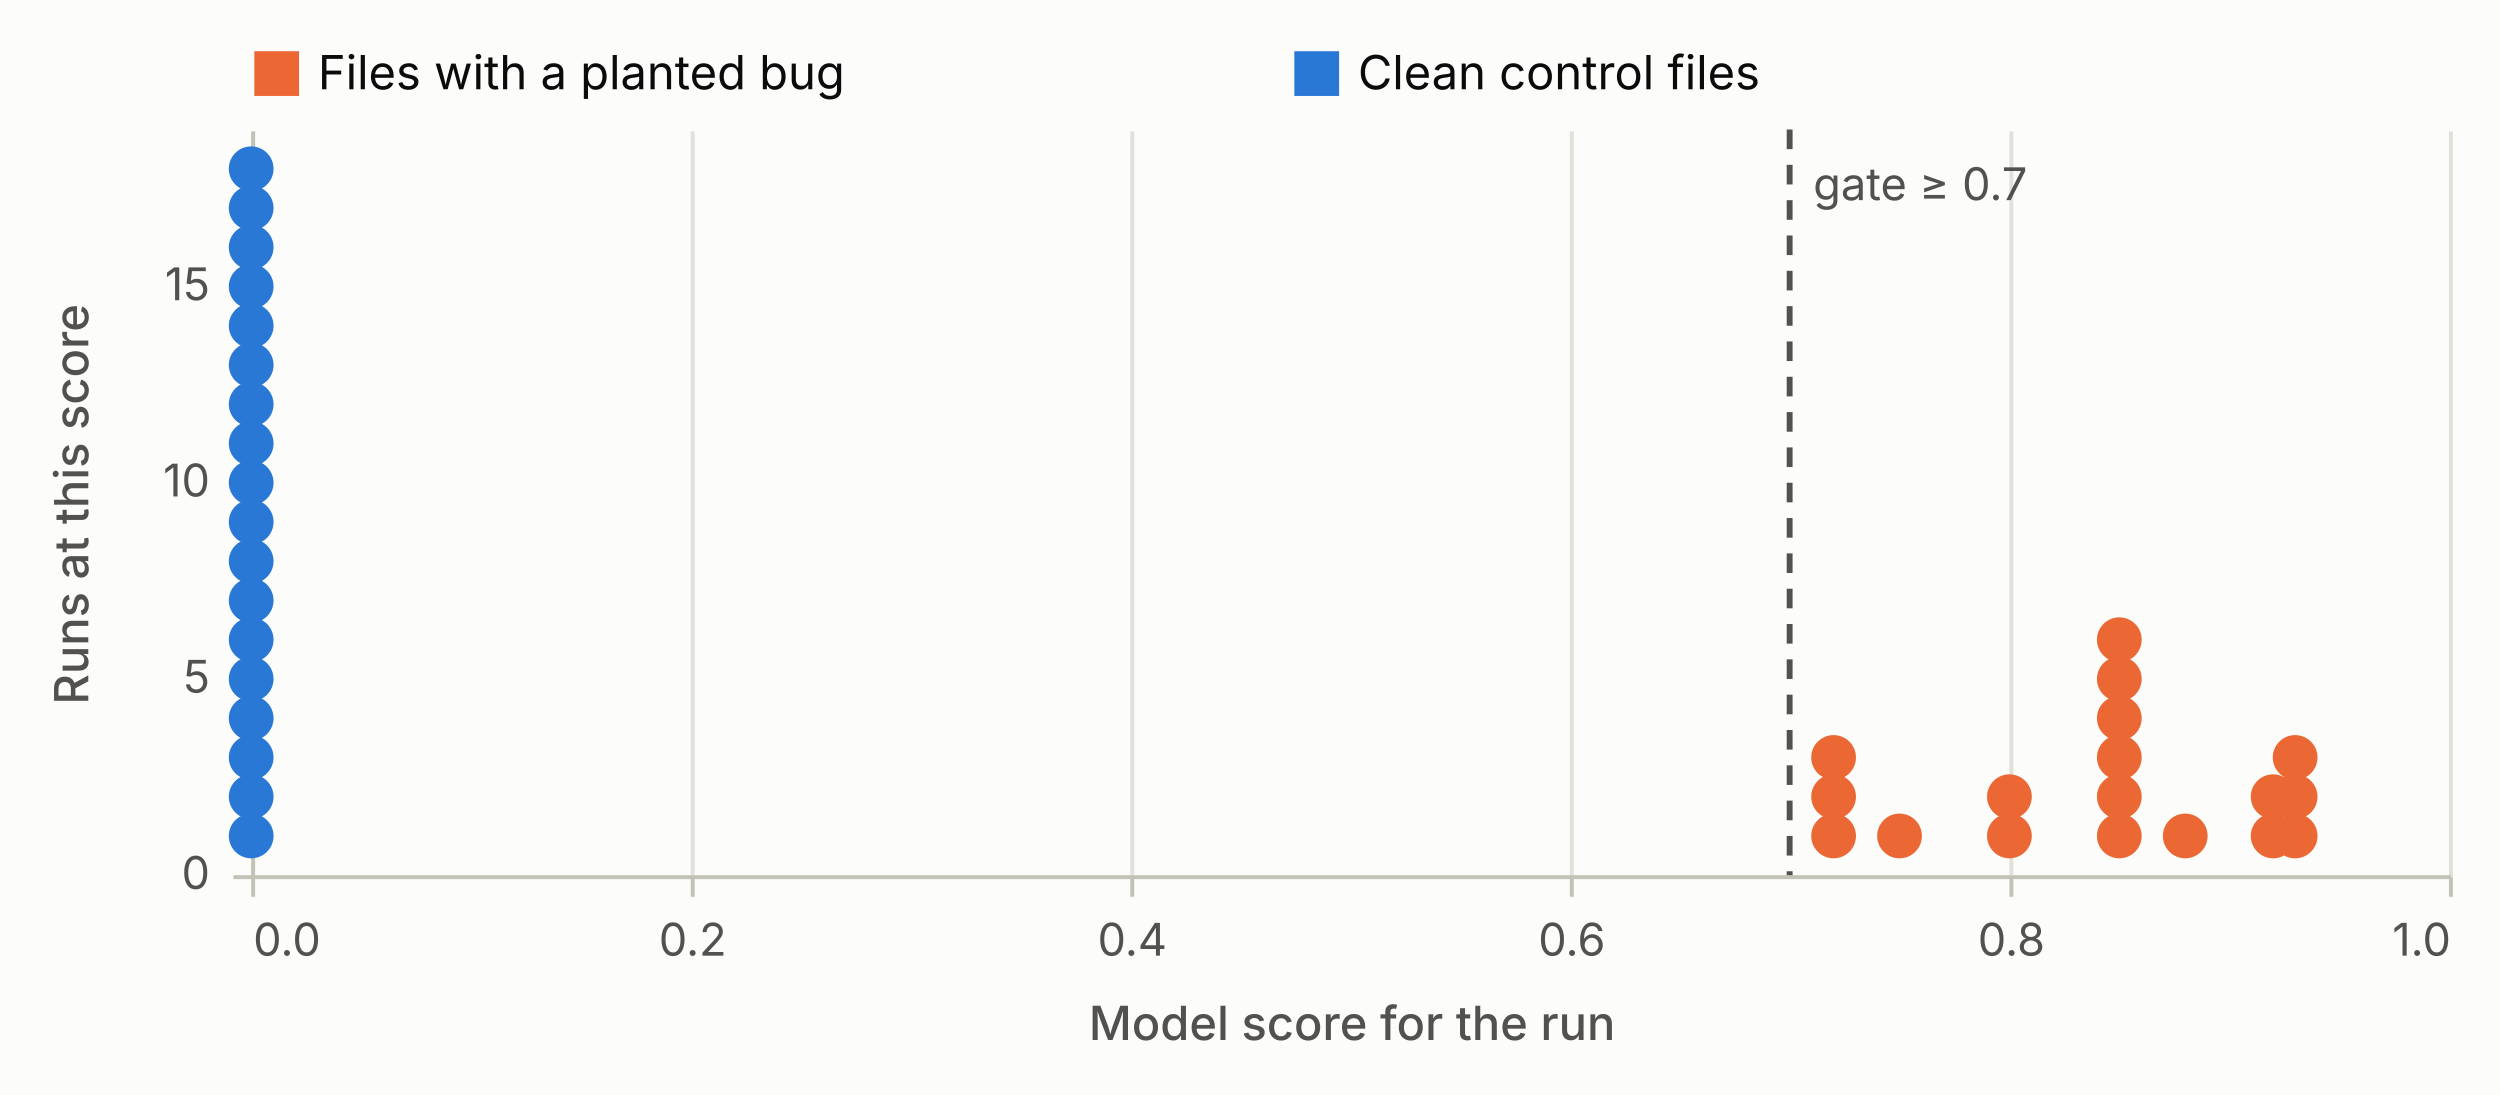
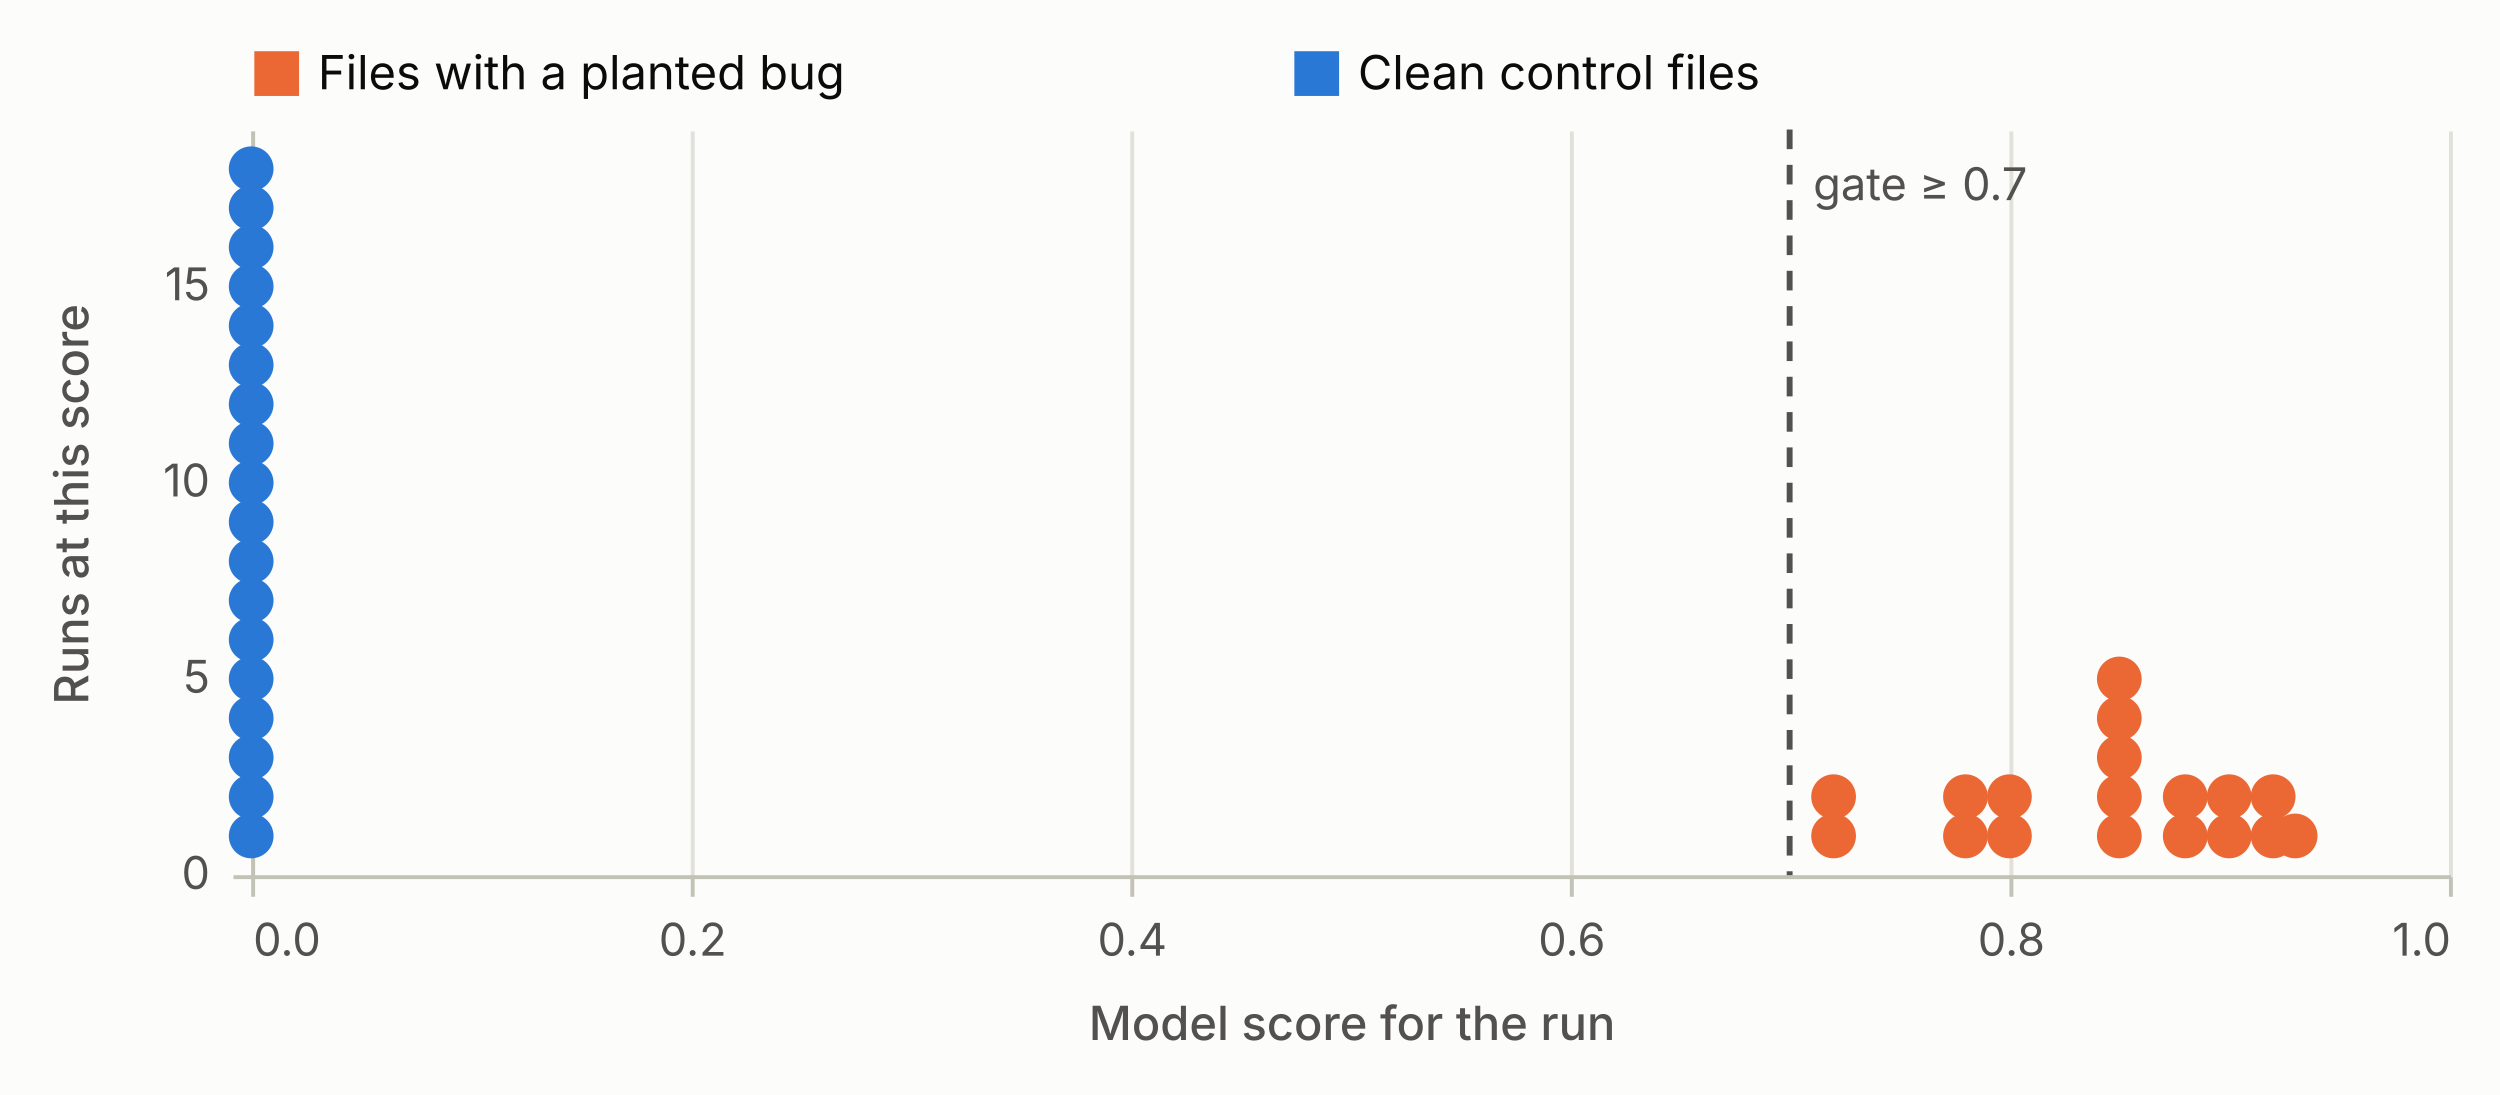
<svg xmlns="http://www.w3.org/2000/svg" style="background:#fcfcfb" version="1.1" class="marks" width="637" height="279" viewBox="0 0 637 279">
  <rect width="637" height="279" fill="#fcfcfb" />
  <g fill="none" stroke-miterlimit="4" transform="translate(64,33)">
    <g class="mark-group role-frame root" role="graphics-object" aria-roledescription="group mark container">
      <g transform="translate(0,0)">
        <path class="background" aria-hidden="true" d="M0,0h560v190h-560Z" />
        <g>
          <g class="mark-group role-axis" aria-hidden="true">
            <g transform="translate(0.5,190.5)">
              <path class="background" aria-hidden="true" d="M0,0h0v0h0Z" pointer-events="none" />
              <g>
                <g class="mark-rule role-axis-grid" pointer-events="none">
                  <line transform="translate(0,-190)" x2="0" y2="190" stroke="#e1e0d9" stroke-width="1" opacity="1" />
                  <line transform="translate(112,-190)" x2="0" y2="190" stroke="#e1e0d9" stroke-width="1" opacity="1" />
                  <line transform="translate(224,-190)" x2="0" y2="190" stroke="#e1e0d9" stroke-width="1" opacity="1" />
                  <line transform="translate(336,-190)" x2="0" y2="190" stroke="#e1e0d9" stroke-width="1" opacity="1" />
                  <line transform="translate(448,-190)" x2="0" y2="190" stroke="#e1e0d9" stroke-width="1" opacity="1" />
                  <line transform="translate(560,-190)" x2="0" y2="190" stroke="#e1e0d9" stroke-width="1" opacity="1" />
                </g>
              </g>
              <path class="foreground" aria-hidden="true" d="" pointer-events="none" display="none" />
            </g>
          </g>
          <g class="mark-group role-axis" role="graphics-symbol" aria-roledescription="axis" aria-label="X-axis titled 'Model score for the run' for a linear scale with values from 0.0 to 1.0">
            <g transform="translate(0.5,190.5)">
              <path class="background" aria-hidden="true" d="M0,0h0v0h0Z" pointer-events="none" />
              <g>
                <g class="mark-rule role-axis-tick" pointer-events="none">
                  <line transform="translate(0,0)" x2="0" y2="5" stroke="#c3c2b7" stroke-width="1" opacity="1" />
                  <line transform="translate(112,0)" x2="0" y2="5" stroke="#c3c2b7" stroke-width="1" opacity="1" />
                  <line transform="translate(224,0)" x2="0" y2="5" stroke="#c3c2b7" stroke-width="1" opacity="1" />
                  <line transform="translate(336,0)" x2="0" y2="5" stroke="#c3c2b7" stroke-width="1" opacity="1" />
                  <line transform="translate(448,0)" x2="0" y2="5" stroke="#c3c2b7" stroke-width="1" opacity="1" />
                  <line transform="translate(560,0)" x2="0" y2="5" stroke="#c3c2b7" stroke-width="1" opacity="1" />
                </g>
                <g class="mark-text role-axis-label" pointer-events="none">
                  <text text-anchor="start" transform="translate(0,20)" font-family="system-ui, -apple-system, &quot;Segoe UI&quot;, sans-serif" font-size="11.5px" fill="#52514e" opacity="1">0.0</text>
                  <text text-anchor="middle" transform="translate(112,20)" font-family="system-ui, -apple-system, &quot;Segoe UI&quot;, sans-serif" font-size="11.5px" fill="#52514e" opacity="1">0.2</text>
                  <text text-anchor="middle" transform="translate(224,20)" font-family="system-ui, -apple-system, &quot;Segoe UI&quot;, sans-serif" font-size="11.5px" fill="#52514e" opacity="1">0.4</text>
                  <text text-anchor="middle" transform="translate(336,20)" font-family="system-ui, -apple-system, &quot;Segoe UI&quot;, sans-serif" font-size="11.5px" fill="#52514e" opacity="1">0.6</text>
                  <text text-anchor="middle" transform="translate(448,20)" font-family="system-ui, -apple-system, &quot;Segoe UI&quot;, sans-serif" font-size="11.5px" fill="#52514e" opacity="1">0.8</text>
                  <text text-anchor="end" transform="translate(560,20)" font-family="system-ui, -apple-system, &quot;Segoe UI&quot;, sans-serif" font-size="11.5px" fill="#52514e" opacity="1">1.0</text>
                </g>
                <g class="mark-rule role-axis-domain" pointer-events="none">
                  <line transform="translate(0,0)" x2="560" y2="0" stroke="#c3c2b7" stroke-width="1" opacity="1" />
                </g>
                <g class="mark-text role-axis-title" pointer-events="none">
                  <text text-anchor="middle" transform="translate(280,41.5)" font-family="system-ui, -apple-system, &quot;Segoe UI&quot;, sans-serif" font-size="12px" font-weight="500" fill="#52514e" opacity="1">Model score for the run</text>
                </g>
              </g>
              <path class="foreground" aria-hidden="true" d="" pointer-events="none" display="none" />
            </g>
          </g>
          <g class="mark-group role-axis" role="graphics-symbol" aria-roledescription="axis" aria-label="Y-axis titled 'Runs at this score' for a linear scale with values from 0 to 19">
            <g transform="translate(0.5,0.5)">
              <path class="background" aria-hidden="true" d="M0,0h0v0h0Z" pointer-events="none" />
              <g>
                <g class="mark-rule role-axis-tick" pointer-events="none">
                  <line transform="translate(0,190)" x2="-5" y2="0" stroke="#c3c2b7" stroke-width="1" opacity="1" />
                  <line transform="translate(0,140)" x2="-5" y2="0" stroke="#c3c2b7" stroke-width="1" opacity="1" />
                  <line transform="translate(0,90)" x2="-5" y2="0" stroke="#c3c2b7" stroke-width="1" opacity="1" />
                  <line transform="translate(0,40)" x2="-5" y2="0" stroke="#c3c2b7" stroke-width="1" opacity="1" />
                </g>
                <g class="mark-text role-axis-label" pointer-events="none">
                  <text text-anchor="end" transform="translate(-11,193)" font-family="system-ui, -apple-system, &quot;Segoe UI&quot;, sans-serif" font-size="11.5px" fill="#52514e" opacity="1">0</text>
                  <text text-anchor="end" transform="translate(-11,143)" font-family="system-ui, -apple-system, &quot;Segoe UI&quot;, sans-serif" font-size="11.5px" fill="#52514e" opacity="1">5</text>
                  <text text-anchor="end" transform="translate(-11,93)" font-family="system-ui, -apple-system, &quot;Segoe UI&quot;, sans-serif" font-size="11.5px" fill="#52514e" opacity="1">10</text>
                  <text text-anchor="end" transform="translate(-11,43)" font-family="system-ui, -apple-system, &quot;Segoe UI&quot;, sans-serif" font-size="11.5px" fill="#52514e" opacity="1">15</text>
                </g>
                <g class="mark-rule role-axis-domain" pointer-events="none">
                  <line transform="translate(0,190)" x2="0" y2="-190" stroke="#c3c2b7" stroke-width="1" opacity="1" />
                </g>
                <g class="mark-text role-axis-title" pointer-events="none">
                  <text text-anchor="middle" transform="translate(-39,95) rotate(-90) translate(0,-3)" font-family="system-ui, -apple-system, &quot;Segoe UI&quot;, sans-serif" font-size="12px" font-weight="500" fill="#52514e" opacity="1">Runs at this score</text>
                </g>
              </g>
              <path class="foreground" aria-hidden="true" d="" pointer-events="none" display="none" />
            </g>
          </g>
          <g class="mark-rule role-mark layer_0_marks" role="graphics-object" aria-roledescription="rule mark container">
            <line aria-label="threshold: 0.7" role="graphics-symbol" aria-roledescription="rule mark" transform="translate(392,0)" x2="0" y2="190" stroke="#52514e" stroke-width="1.5" stroke-dasharray="5,4" />
          </g>
          <g class="mark-text role-mark layer_1_marks" role="graphics-object" aria-roledescription="text mark container">
            <text aria-label="threshold: 0.7; label: gate ≥ 0.7" role="graphics-symbol" aria-roledescription="text mark" text-anchor="start" transform="translate(398,18)" font-family="system-ui, -apple-system, &quot;Segoe UI&quot;, sans-serif" font-size="11.5px" fill="#52514e">gate ≥ 0.7</text>
          </g>
          <g class="mark-symbol role-mark layer_2_marks" role="graphics-object" aria-roledescription="symbol mark container">
            <path aria-label="score: 0; stack: 1; group: Clean control files" role="graphics-symbol" aria-roledescription="circle" transform="translate(0,180)" d="M5.701,0A5.701,5.701,0,1,1,-5.701,0A5.701,5.701,0,1,1,5.701,0" fill="#2a78d6" stroke-width="2" opacity="1" />
            <path aria-label="score: 0; stack: 2; group: Clean control files" role="graphics-symbol" aria-roledescription="circle" transform="translate(0,170)" d="M5.701,0A5.701,5.701,0,1,1,-5.701,0A5.701,5.701,0,1,1,5.701,0" fill="#2a78d6" stroke-width="2" opacity="1" />
            <path aria-label="score: 0; stack: 3; group: Clean control files" role="graphics-symbol" aria-roledescription="circle" transform="translate(0,160)" d="M5.701,0A5.701,5.701,0,1,1,-5.701,0A5.701,5.701,0,1,1,5.701,0" fill="#2a78d6" stroke-width="2" opacity="1" />
            <path aria-label="score: 0.85; stack: 1; group: Files with a planted bug" role="graphics-symbol" aria-roledescription="circle" transform="translate(476,180)" d="M5.701,0A5.701,5.701,0,1,1,-5.701,0A5.701,5.701,0,1,1,5.701,0" fill="#eb6834" stroke-width="2" opacity="1" />
            <path aria-label="score: 0.85; stack: 2; group: Files with a planted bug" role="graphics-symbol" aria-roledescription="circle" transform="translate(476,170)" d="M5.701,0A5.701,5.701,0,1,1,-5.701,0A5.701,5.701,0,1,1,5.701,0" fill="#eb6834" stroke-width="2" opacity="1" />
            <path aria-label="score: 0.85; stack: 3; group: Files with a planted bug" role="graphics-symbol" aria-roledescription="circle" transform="translate(476,160)" d="M5.701,0A5.701,5.701,0,1,1,-5.701,0A5.701,5.701,0,1,1,5.701,0" fill="#eb6834" stroke-width="2" opacity="1" />
            <path aria-label="score: 0; stack: 4; group: Clean control files" role="graphics-symbol" aria-roledescription="circle" transform="translate(0,150)" d="M5.701,0A5.701,5.701,0,1,1,-5.701,0A5.701,5.701,0,1,1,5.701,0" fill="#2a78d6" stroke-width="2" opacity="1" />
            <path aria-label="score: 0; stack: 5; group: Clean control files" role="graphics-symbol" aria-roledescription="circle" transform="translate(0,140)" d="M5.701,0A5.701,5.701,0,1,1,-5.701,0A5.701,5.701,0,1,1,5.701,0" fill="#2a78d6" stroke-width="2" opacity="1" />
            <path aria-label="score: 0; stack: 6; group: Clean control files" role="graphics-symbol" aria-roledescription="circle" transform="translate(0,130)" d="M5.701,0A5.701,5.701,0,1,1,-5.701,0A5.701,5.701,0,1,1,5.701,0" fill="#2a78d6" stroke-width="2" opacity="1" />
+             <path aria-label="score: 0.9; stack: 1; group: Files with a planted bug" role="graphics-symbol" aria-roledescription="circle" transform="translate(504,180)" d="M5.701,0A5.701,5.701,0,1,1,-5.701,0A5.701,5.701,0,1,1,5.701,0" fill="#eb6834" stroke-width="2" opacity="1" />
            <path aria-label="score: 0.85; stack: 4; group: Files with a planted bug" role="graphics-symbol" aria-roledescription="circle" transform="translate(476,150)" d="M5.701,0A5.701,5.701,0,1,1,-5.701,0A5.701,5.701,0,1,1,5.701,0" fill="#eb6834" stroke-width="2" opacity="1" />
-             <path aria-label="score: 0.92; stack: 1; group: Files with a planted bug" role="graphics-symbol" aria-roledescription="circle" transform="translate(515.2,180)" d="M5.701,0A5.701,5.701,0,1,1,-5.701,0A5.701,5.701,0,1,1,5.701,0" fill="#eb6834" stroke-width="2" opacity="1" />
-             <path aria-label="score: 0.85; stack: 5; group: Files with a planted bug" role="graphics-symbol" aria-roledescription="circle" transform="translate(476,140)" d="M5.701,0A5.701,5.701,0,1,1,-5.701,0A5.701,5.701,0,1,1,5.701,0" fill="#eb6834" stroke-width="2" opacity="1" />
+             <path aria-label="score: 0.88; stack: 1; group: Files with a planted bug" role="graphics-symbol" aria-roledescription="circle" transform="translate(492.8,180)" d="M5.701,0A5.701,5.701,0,1,1,-5.701,0A5.701,5.701,0,1,1,5.701,0" fill="#eb6834" stroke-width="2" opacity="1" />
            <path aria-label="score: 0.72; stack: 1; group: Files with a planted bug" role="graphics-symbol" aria-roledescription="circle" transform="translate(403.2,180)" d="M5.701,0A5.701,5.701,0,1,1,-5.701,0A5.701,5.701,0,1,1,5.701,0" fill="#eb6834" stroke-width="2" opacity="1" />
            <path aria-label="score: 0.72; stack: 2; group: Files with a planted bug" role="graphics-symbol" aria-roledescription="circle" transform="translate(403.2,170)" d="M5.701,0A5.701,5.701,0,1,1,-5.701,0A5.701,5.701,0,1,1,5.701,0" fill="#eb6834" stroke-width="2" opacity="1" />
-             <path aria-label="score: 0.72; stack: 3; group: Files with a planted bug" role="graphics-symbol" aria-roledescription="circle" transform="translate(403.2,160)" d="M5.701,0A5.701,5.701,0,1,1,-5.701,0A5.701,5.701,0,1,1,5.701,0" fill="#eb6834" stroke-width="2" opacity="1" />
+             <path aria-label="score: 0.78; stack: 1; group: Files with a planted bug" role="graphics-symbol" aria-roledescription="circle" transform="translate(436.8,180)" d="M5.701,0A5.701,5.701,0,1,1,-5.701,0A5.701,5.701,0,1,1,5.701,0" fill="#eb6834" stroke-width="2" opacity="1" />
            <path aria-label="score: 0; stack: 7; group: Clean control files" role="graphics-symbol" aria-roledescription="circle" transform="translate(0,120)" d="M5.701,0A5.701,5.701,0,1,1,-5.701,0A5.701,5.701,0,1,1,5.701,0" fill="#2a78d6" stroke-width="2" opacity="1" />
            <path aria-label="score: 0; stack: 8; group: Clean control files" role="graphics-symbol" aria-roledescription="circle" transform="translate(0,110)" d="M5.701,0A5.701,5.701,0,1,1,-5.701,0A5.701,5.701,0,1,1,5.701,0" fill="#2a78d6" stroke-width="2" opacity="1" />
            <path aria-label="score: 0; stack: 9; group: Clean control files" role="graphics-symbol" aria-roledescription="circle" transform="translate(0,100)" d="M5.701,0A5.701,5.701,0,1,1,-5.701,0A5.701,5.701,0,1,1,5.701,0" fill="#2a78d6" stroke-width="2" opacity="1" />
            <path aria-label="score: 0; stack: 10; group: Clean control files" role="graphics-symbol" aria-roledescription="circle" transform="translate(0,90)" d="M5.701,0A5.701,5.701,0,1,1,-5.701,0A5.701,5.701,0,1,1,5.701,0" fill="#2a78d6" stroke-width="2" opacity="1" />
            <path aria-label="score: 0; stack: 11; group: Clean control files" role="graphics-symbol" aria-roledescription="circle" transform="translate(0,80)" d="M5.701,0A5.701,5.701,0,1,1,-5.701,0A5.701,5.701,0,1,1,5.701,0" fill="#2a78d6" stroke-width="2" opacity="1" />
            <path aria-label="score: 0; stack: 12; group: Clean control files" role="graphics-symbol" aria-roledescription="circle" transform="translate(0,70)" d="M5.701,0A5.701,5.701,0,1,1,-5.701,0A5.701,5.701,0,1,1,5.701,0" fill="#2a78d6" stroke-width="2" opacity="1" />
            <path aria-label="score: 0; stack: 13; group: Clean control files" role="graphics-symbol" aria-roledescription="circle" transform="translate(0,60)" d="M5.701,0A5.701,5.701,0,1,1,-5.701,0A5.701,5.701,0,1,1,5.701,0" fill="#2a78d6" stroke-width="2" opacity="1" />
            <path aria-label="score: 0; stack: 14; group: Clean control files" role="graphics-symbol" aria-roledescription="circle" transform="translate(0,50)" d="M5.701,0A5.701,5.701,0,1,1,-5.701,0A5.701,5.701,0,1,1,5.701,0" fill="#2a78d6" stroke-width="2" opacity="1" />
            <path aria-label="score: 0; stack: 15; group: Clean control files" role="graphics-symbol" aria-roledescription="circle" transform="translate(0,40)" d="M5.701,0A5.701,5.701,0,1,1,-5.701,0A5.701,5.701,0,1,1,5.701,0" fill="#2a78d6" stroke-width="2" opacity="1" />
            <path aria-label="score: 0.93; stack: 1; group: Files with a planted bug" role="graphics-symbol" aria-roledescription="circle" transform="translate(520.8,180)" d="M5.701,0A5.701,5.701,0,1,1,-5.701,0A5.701,5.701,0,1,1,5.701,0" fill="#eb6834" stroke-width="2" opacity="1" />
-             <path aria-label="score: 0.93; stack: 2; group: Files with a planted bug" role="graphics-symbol" aria-roledescription="circle" transform="translate(520.8,170)" d="M5.701,0A5.701,5.701,0,1,1,-5.701,0A5.701,5.701,0,1,1,5.701,0" fill="#eb6834" stroke-width="2" opacity="1" />
-             <path aria-label="score: 0.93; stack: 3; group: Files with a planted bug" role="graphics-symbol" aria-roledescription="circle" transform="translate(520.8,160)" d="M5.701,0A5.701,5.701,0,1,1,-5.701,0A5.701,5.701,0,1,1,5.701,0" fill="#eb6834" stroke-width="2" opacity="1" />
+             <path aria-label="score: 0.92; stack: 1; group: Files with a planted bug" role="graphics-symbol" aria-roledescription="circle" transform="translate(515.2,180)" d="M5.701,0A5.701,5.701,0,1,1,-5.701,0A5.701,5.701,0,1,1,5.701,0" fill="#eb6834" stroke-width="2" opacity="1" />
+             <path aria-label="score: 0.92; stack: 2; group: Files with a planted bug" role="graphics-symbol" aria-roledescription="circle" transform="translate(515.2,170)" d="M5.701,0A5.701,5.701,0,1,1,-5.701,0A5.701,5.701,0,1,1,5.701,0" fill="#eb6834" stroke-width="2" opacity="1" />
            <path aria-label="score: 0; stack: 16; group: Clean control files" role="graphics-symbol" aria-roledescription="circle" transform="translate(0,30)" d="M5.701,0A5.701,5.701,0,1,1,-5.701,0A5.701,5.701,0,1,1,5.701,0" fill="#2a78d6" stroke-width="2" opacity="1" />
            <path aria-label="score: 0; stack: 17; group: Clean control files" role="graphics-symbol" aria-roledescription="circle" transform="translate(0,20)" d="M5.701,0A5.701,5.701,0,1,1,-5.701,0A5.701,5.701,0,1,1,5.701,0" fill="#2a78d6" stroke-width="2" opacity="1" />
            <path aria-label="score: 0; stack: 18; group: Clean control files" role="graphics-symbol" aria-roledescription="circle" transform="translate(0,10)" d="M5.701,0A5.701,5.701,0,1,1,-5.701,0A5.701,5.701,0,1,1,5.701,0" fill="#2a78d6" stroke-width="2" opacity="1" />
-             <path aria-label="score: 0.88; stack: 1; group: Files with a planted bug" role="graphics-symbol" aria-roledescription="circle" transform="translate(492.8,180)" d="M5.701,0A5.701,5.701,0,1,1,-5.701,0A5.701,5.701,0,1,1,5.701,0" fill="#eb6834" stroke-width="2" opacity="1" />
-             <path aria-label="score: 0.92; stack: 2; group: Files with a planted bug" role="graphics-symbol" aria-roledescription="circle" transform="translate(515.2,170)" d="M5.701,0A5.701,5.701,0,1,1,-5.701,0A5.701,5.701,0,1,1,5.701,0" fill="#eb6834" stroke-width="2" opacity="1" />
-             <path aria-label="score: 0.85; stack: 6; group: Files with a planted bug" role="graphics-symbol" aria-roledescription="circle" transform="translate(476,130)" d="M5.701,0A5.701,5.701,0,1,1,-5.701,0A5.701,5.701,0,1,1,5.701,0" fill="#eb6834" stroke-width="2" opacity="1" />
+             <path aria-label="score: 0.88; stack: 2; group: Files with a planted bug" role="graphics-symbol" aria-roledescription="circle" transform="translate(492.8,170)" d="M5.701,0A5.701,5.701,0,1,1,-5.701,0A5.701,5.701,0,1,1,5.701,0" fill="#eb6834" stroke-width="2" opacity="1" />
+             <path aria-label="score: 0.9; stack: 2; group: Files with a planted bug" role="graphics-symbol" aria-roledescription="circle" transform="translate(504,170)" d="M5.701,0A5.701,5.701,0,1,1,-5.701,0A5.701,5.701,0,1,1,5.701,0" fill="#eb6834" stroke-width="2" opacity="1" />
+             <path aria-label="score: 0.85; stack: 5; group: Files with a planted bug" role="graphics-symbol" aria-roledescription="circle" transform="translate(476,140)" d="M5.701,0A5.701,5.701,0,1,1,-5.701,0A5.701,5.701,0,1,1,5.701,0" fill="#eb6834" stroke-width="2" opacity="1" />
            <path aria-label="score: 0.8; stack: 1; group: Files with a planted bug" role="graphics-symbol" aria-roledescription="circle" transform="translate(448,180)" d="M5.701,0A5.701,5.701,0,1,1,-5.701,0A5.701,5.701,0,1,1,5.701,0" fill="#eb6834" stroke-width="2" opacity="1" />
            <path aria-label="score: 0.8; stack: 2; group: Files with a planted bug" role="graphics-symbol" aria-roledescription="circle" transform="translate(448,170)" d="M5.701,0A5.701,5.701,0,1,1,-5.701,0A5.701,5.701,0,1,1,5.701,0" fill="#eb6834" stroke-width="2" opacity="1" />
-             <path aria-label="score: 0.75; stack: 1; group: Files with a planted bug" role="graphics-symbol" aria-roledescription="circle" transform="translate(420,180)" d="M5.701,0A5.701,5.701,0,1,1,-5.701,0A5.701,5.701,0,1,1,5.701,0" fill="#eb6834" stroke-width="2" opacity="1" />
+             <path aria-label="score: 0.78; stack: 2; group: Files with a planted bug" role="graphics-symbol" aria-roledescription="circle" transform="translate(436.8,170)" d="M5.701,0A5.701,5.701,0,1,1,-5.701,0A5.701,5.701,0,1,1,5.701,0" fill="#eb6834" stroke-width="2" opacity="1" />
          </g>
          <g class="mark-group role-legend" role="graphics-symbol" aria-roledescription="legend" aria-label="Symbol legend for fill color with 2 values: Files with a planted bug, Clean control files">
            <g transform="translate(0,-21)">
              <path class="background" aria-hidden="true" d="M0,0h464v13h-464Z" pointer-events="none" />
              <g>
                <g class="mark-group role-legend-entry">
                  <g transform="translate(0,0)">
                    <path class="background" aria-hidden="true" d="M0,0h0v0h0Z" pointer-events="none" />
                    <g>
                      <g class="mark-group role-scope" role="graphics-object" aria-roledescription="group mark container">
                        <g transform="translate(0,0.25)">
                          <path class="background" aria-hidden="true" d="M0,0h247v12.5h-247Z" pointer-events="none" opacity="1" />
                          <g>
                            <g class="mark-symbol role-legend-symbol" pointer-events="none">
                              <path transform="translate(6.5,6.5)" d="M-5.701,-5.701h11.402v11.402h-11.402Z" fill="#eb6834" stroke-width="1.5" opacity="1" />
                            </g>
                            <g class="mark-text role-legend-label" pointer-events="none">
                              <text text-anchor="start" transform="translate(17,10.5)" font-family="system-ui, -apple-system, &quot;Segoe UI&quot;, sans-serif" font-size="12px" fill="#0b0b0b" opacity="1">Files with a planted bug</text>
                            </g>
                          </g>
                          <path class="foreground" aria-hidden="true" d="" pointer-events="none" display="none" />
                        </g>
                        <g transform="translate(265,0.25)">
                          <path class="background" aria-hidden="true" d="M0,0h199v12.5h-199Z" pointer-events="none" opacity="1" />
                          <g>
                            <g class="mark-symbol role-legend-symbol" pointer-events="none">
                              <path transform="translate(6.5,6.5)" d="M-5.701,-5.701h11.402v11.402h-11.402Z" fill="#2a78d6" stroke-width="1.5" opacity="1" />
                            </g>
                            <g class="mark-text role-legend-label" pointer-events="none">
                              <text text-anchor="start" transform="translate(17,10.5)" font-family="system-ui, -apple-system, &quot;Segoe UI&quot;, sans-serif" font-size="12px" fill="#0b0b0b" opacity="1">Clean control files</text>
                            </g>
                          </g>
                          <path class="foreground" aria-hidden="true" d="" pointer-events="none" display="none" />
                        </g>
                      </g>
                    </g>
                    <path class="foreground" aria-hidden="true" d="" pointer-events="none" display="none" />
                  </g>
                </g>
              </g>
              <path class="foreground" aria-hidden="true" d="" pointer-events="none" display="none" />
            </g>
          </g>
        </g>
        <path class="foreground" aria-hidden="true" d="" display="none" />
      </g>
    </g>
  </g>
</svg>
